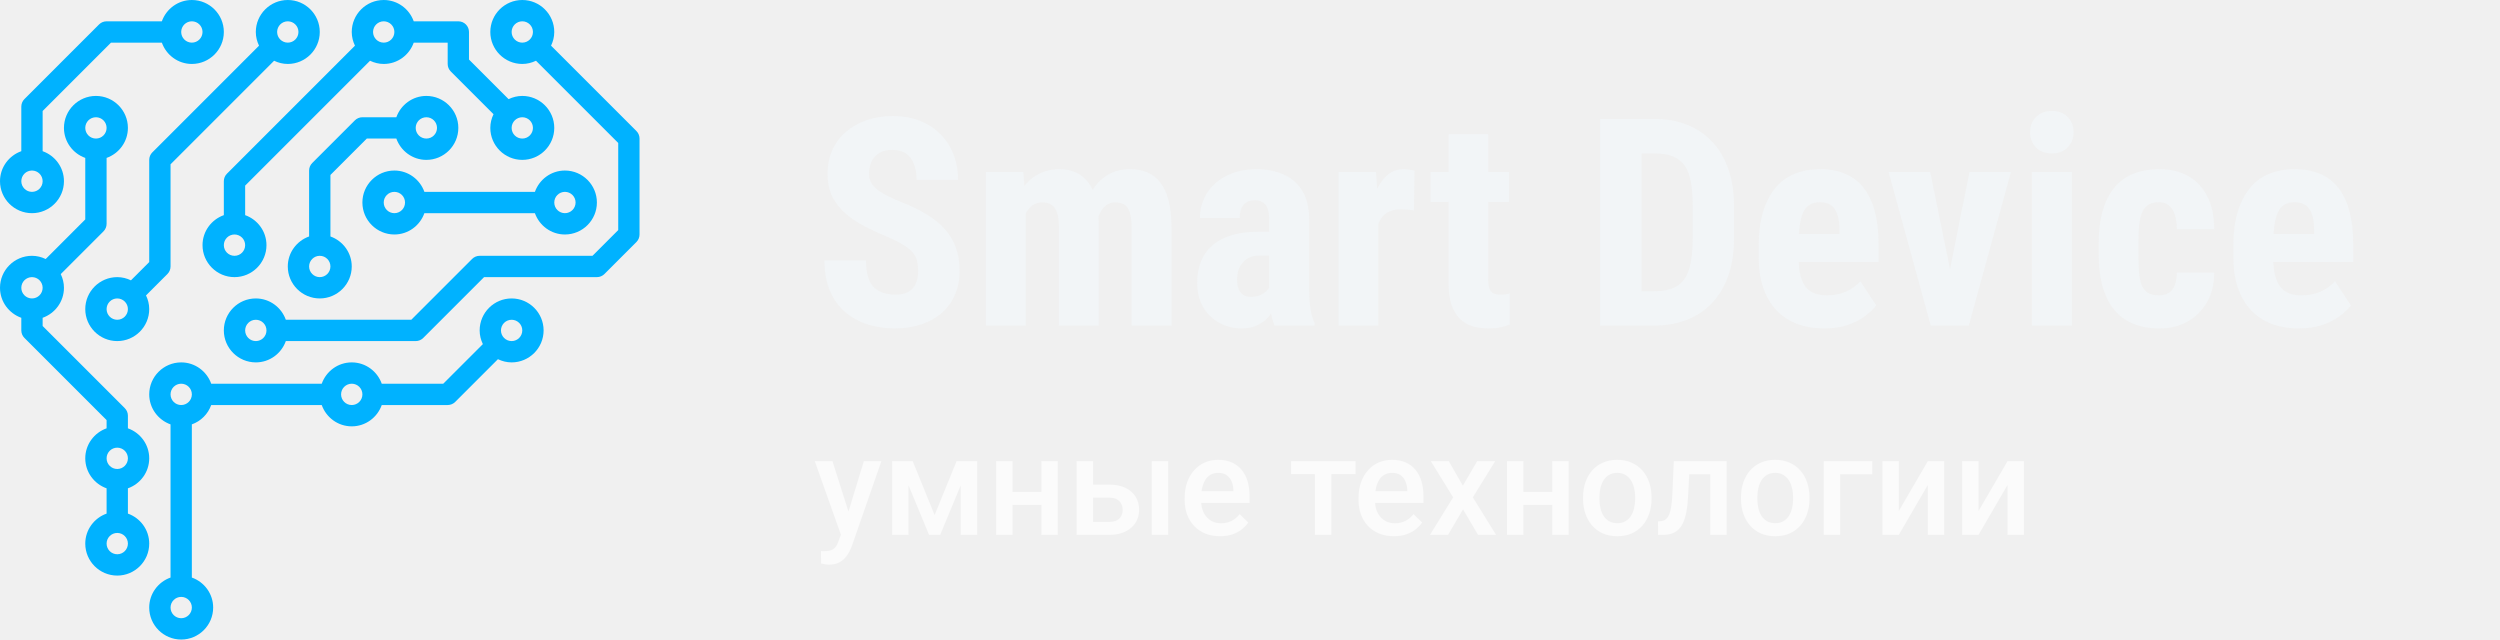
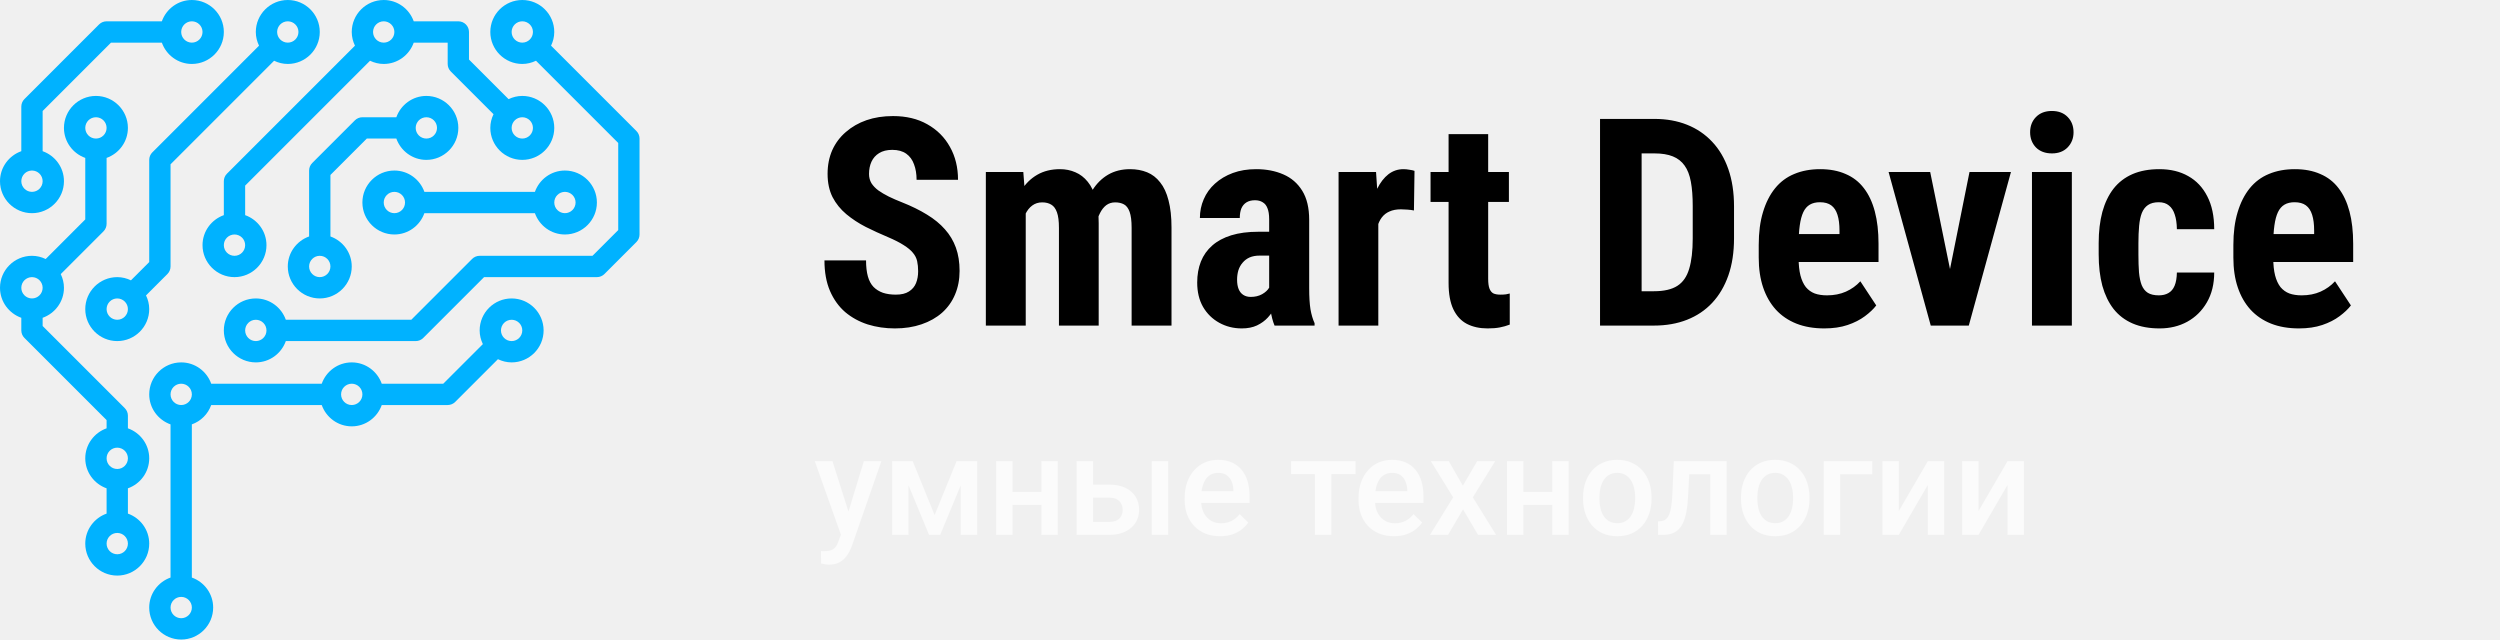
- <svg xmlns="http://www.w3.org/2000/svg" width="215" height="55" viewBox="0 0 215 55" fill="none">
-   <path d="M78.96 23.325C78.96 23.007 78.931 22.718 78.874 22.458C78.817 22.198 78.695 21.957 78.508 21.738C78.329 21.518 78.065 21.298 77.715 21.079C77.373 20.859 76.925 20.631 76.372 20.395C75.713 20.118 75.074 19.825 74.456 19.516C73.837 19.199 73.28 18.832 72.783 18.418C72.287 18.002 71.892 17.514 71.599 16.953C71.314 16.383 71.172 15.716 71.172 14.951C71.172 14.202 71.306 13.523 71.575 12.912C71.851 12.302 72.242 11.781 72.747 11.35C73.251 10.91 73.841 10.572 74.517 10.336C75.2 10.1 75.961 9.982 76.799 9.982C77.939 9.982 78.923 10.218 79.753 10.69C80.592 11.162 81.239 11.809 81.694 12.631C82.158 13.453 82.39 14.397 82.39 15.463H78.826C78.826 14.959 78.752 14.515 78.606 14.133C78.468 13.742 78.244 13.437 77.935 13.217C77.625 12.998 77.227 12.888 76.738 12.888C76.283 12.888 75.904 12.981 75.603 13.168C75.31 13.348 75.09 13.596 74.944 13.913C74.805 14.222 74.736 14.572 74.736 14.963C74.736 15.256 74.805 15.52 74.944 15.756C75.09 15.984 75.29 16.192 75.542 16.379C75.794 16.558 76.091 16.733 76.433 16.904C76.783 17.075 77.165 17.241 77.581 17.404C78.386 17.722 79.098 18.072 79.717 18.454C80.335 18.828 80.852 19.252 81.267 19.724C81.682 20.188 81.995 20.712 82.207 21.298C82.419 21.884 82.524 22.552 82.524 23.3C82.524 24.041 82.394 24.716 82.134 25.327C81.882 25.929 81.511 26.45 81.023 26.889C80.535 27.32 79.945 27.654 79.253 27.89C78.569 28.126 77.804 28.244 76.958 28.244C76.136 28.244 75.359 28.13 74.626 27.902C73.894 27.666 73.247 27.312 72.686 26.84C72.132 26.36 71.697 25.754 71.379 25.021C71.062 24.281 70.903 23.406 70.903 22.397H74.48C74.48 22.934 74.533 23.394 74.639 23.776C74.745 24.151 74.907 24.452 75.127 24.68C75.347 24.899 75.615 25.066 75.933 25.18C76.258 25.286 76.628 25.339 77.043 25.339C77.516 25.339 77.89 25.249 78.166 25.07C78.451 24.891 78.655 24.651 78.777 24.35C78.899 24.049 78.96 23.707 78.96 23.325ZM88.213 17.526V28H84.783V14.792H88.005L88.213 17.526ZM87.725 20.944L86.785 20.969C86.768 20.041 86.85 19.186 87.029 18.405C87.208 17.624 87.476 16.945 87.835 16.367C88.201 15.789 88.66 15.341 89.214 15.024C89.767 14.707 90.414 14.548 91.155 14.548C91.635 14.548 92.079 14.637 92.485 14.816C92.892 14.987 93.246 15.26 93.547 15.634C93.849 16 94.08 16.481 94.243 17.075C94.406 17.661 94.487 18.365 94.487 19.186V28H91.069V19.602C91.069 19.016 91.012 18.568 90.898 18.259C90.784 17.941 90.622 17.722 90.41 17.6C90.199 17.469 89.938 17.404 89.629 17.404C89.303 17.404 89.019 17.494 88.774 17.673C88.53 17.852 88.331 18.104 88.176 18.43C88.03 18.747 87.916 19.121 87.835 19.553C87.761 19.984 87.725 20.448 87.725 20.944ZM94.158 20.602L92.925 20.761C92.909 19.89 92.986 19.081 93.157 18.332C93.328 17.575 93.592 16.916 93.95 16.355C94.308 15.785 94.756 15.341 95.293 15.024C95.838 14.707 96.469 14.548 97.185 14.548C97.722 14.548 98.21 14.637 98.65 14.816C99.089 14.995 99.464 15.284 99.773 15.683C100.09 16.074 100.33 16.59 100.493 17.233C100.664 17.876 100.75 18.658 100.75 19.577V28H97.319V19.589C97.319 18.995 97.262 18.54 97.148 18.222C97.034 17.905 96.872 17.689 96.66 17.575C96.449 17.461 96.196 17.404 95.903 17.404C95.61 17.404 95.354 17.486 95.134 17.648C94.923 17.811 94.744 18.039 94.597 18.332C94.451 18.617 94.341 18.955 94.268 19.345C94.194 19.728 94.158 20.147 94.158 20.602ZM109.148 24.96V18.857C109.148 18.458 109.099 18.141 109.001 17.905C108.912 17.669 108.774 17.498 108.586 17.392C108.407 17.278 108.188 17.221 107.927 17.221C107.634 17.221 107.39 17.282 107.195 17.404C107 17.526 106.853 17.701 106.755 17.929C106.666 18.157 106.621 18.43 106.621 18.747H103.191C103.191 18.177 103.301 17.64 103.521 17.136C103.74 16.623 104.062 16.175 104.485 15.793C104.916 15.402 105.429 15.097 106.023 14.877C106.617 14.658 107.284 14.548 108.025 14.548C108.904 14.548 109.685 14.698 110.369 14.999C111.052 15.293 111.593 15.76 111.992 16.403C112.391 17.046 112.59 17.88 112.59 18.906V24.79C112.59 25.53 112.627 26.132 112.7 26.596C112.782 27.06 112.9 27.459 113.054 27.793V28H109.612C109.457 27.634 109.339 27.178 109.258 26.633C109.185 26.079 109.148 25.522 109.148 24.96ZM109.563 19.931L109.575 21.982H108.318C107.992 21.982 107.708 22.035 107.463 22.141C107.227 22.246 107.028 22.397 106.865 22.592C106.702 22.779 106.58 22.999 106.499 23.252C106.426 23.504 106.389 23.772 106.389 24.057C106.389 24.375 106.434 24.643 106.523 24.863C106.613 25.082 106.747 25.249 106.926 25.363C107.105 25.477 107.317 25.534 107.561 25.534C107.935 25.534 108.261 25.457 108.538 25.302C108.814 25.148 109.018 24.96 109.148 24.741C109.286 24.521 109.331 24.317 109.282 24.13L110.063 25.461C109.966 25.762 109.832 26.075 109.661 26.401C109.498 26.726 109.29 27.027 109.038 27.304C108.786 27.581 108.472 27.809 108.098 27.988C107.732 28.159 107.297 28.244 106.792 28.244C106.084 28.244 105.437 28.081 104.851 27.756C104.265 27.43 103.801 26.975 103.459 26.389C103.126 25.803 102.959 25.107 102.959 24.301C102.959 23.634 103.065 23.032 103.276 22.495C103.496 21.949 103.822 21.49 104.253 21.115C104.684 20.733 105.229 20.44 105.889 20.236C106.548 20.033 107.321 19.931 108.208 19.931H109.563ZM118.535 17.734V28H115.117V14.792H118.34L118.535 17.734ZM121.648 14.694L121.599 18.1C121.444 18.067 121.257 18.043 121.038 18.027C120.826 18.011 120.639 18.002 120.476 18.002C120.094 18.002 119.768 18.064 119.5 18.186C119.231 18.299 119.007 18.474 118.828 18.71C118.657 18.938 118.527 19.223 118.438 19.565C118.348 19.907 118.295 20.293 118.279 20.725L117.632 20.48C117.632 19.618 117.697 18.828 117.827 18.112C117.965 17.388 118.169 16.761 118.438 16.232C118.706 15.695 119.028 15.28 119.402 14.987C119.784 14.694 120.216 14.548 120.696 14.548C120.859 14.548 121.029 14.564 121.208 14.597C121.396 14.621 121.542 14.654 121.648 14.694ZM129.766 14.792V17.368H123.027V14.792H129.766ZM124.578 11.533H127.983V23.972C127.983 24.338 128.02 24.619 128.093 24.814C128.167 25.009 128.276 25.148 128.423 25.229C128.577 25.302 128.781 25.339 129.033 25.339C129.204 25.339 129.363 25.331 129.509 25.314C129.656 25.29 129.766 25.266 129.839 25.241V27.915C129.57 28.02 129.285 28.102 128.984 28.159C128.691 28.216 128.341 28.244 127.935 28.244C127.251 28.244 126.657 28.114 126.152 27.854C125.656 27.593 125.269 27.178 124.993 26.608C124.716 26.031 124.578 25.274 124.578 24.338V11.533ZM142.241 28H139.104L139.128 25.046H142.241C143.104 25.046 143.775 24.891 144.255 24.582C144.736 24.273 145.073 23.785 145.269 23.117C145.472 22.45 145.574 21.575 145.574 20.493V17.722C145.574 16.9 145.521 16.204 145.415 15.634C145.309 15.056 145.13 14.593 144.878 14.243C144.626 13.885 144.288 13.62 143.865 13.449C143.442 13.278 142.917 13.193 142.29 13.193H139.043V10.227H142.29C143.315 10.227 144.247 10.393 145.085 10.727C145.924 11.061 146.644 11.549 147.246 12.192C147.848 12.827 148.312 13.612 148.638 14.548C148.963 15.484 149.126 16.55 149.126 17.746V20.493C149.126 21.697 148.963 22.763 148.638 23.691C148.312 24.619 147.848 25.404 147.246 26.047C146.652 26.682 145.932 27.166 145.085 27.5C144.239 27.833 143.291 28 142.241 28ZM141.179 10.227V28H137.603V10.227H141.179ZM156.89 28.244C155.986 28.244 155.185 28.106 154.485 27.829C153.793 27.552 153.207 27.154 152.727 26.633C152.247 26.104 151.881 25.465 151.628 24.716C151.376 23.968 151.25 23.113 151.25 22.153V21.066C151.25 19.992 151.372 19.052 151.616 18.247C151.86 17.433 152.206 16.749 152.654 16.196C153.101 15.642 153.651 15.231 154.302 14.963C154.961 14.686 155.706 14.548 156.536 14.548C157.366 14.548 158.094 14.686 158.721 14.963C159.355 15.231 159.88 15.638 160.295 16.184C160.71 16.721 161.024 17.388 161.235 18.186C161.447 18.983 161.553 19.911 161.553 20.969V22.531H152.703V20.127H158.196V19.821C158.196 19.284 158.139 18.837 158.025 18.479C157.911 18.112 157.732 17.84 157.488 17.661C157.244 17.482 156.918 17.392 156.511 17.392C156.169 17.392 155.881 17.461 155.645 17.6C155.409 17.738 155.221 17.954 155.083 18.247C154.945 18.54 154.843 18.922 154.778 19.394C154.713 19.858 154.68 20.415 154.68 21.066V22.153C154.68 22.763 154.733 23.276 154.839 23.691C154.945 24.098 155.099 24.431 155.303 24.692C155.514 24.944 155.771 25.127 156.072 25.241C156.373 25.347 156.723 25.4 157.122 25.4C157.724 25.4 158.265 25.294 158.745 25.082C159.233 24.863 159.648 24.566 159.99 24.191L161.357 26.267C161.121 26.576 160.796 26.885 160.381 27.194C159.966 27.504 159.469 27.756 158.892 27.951C158.314 28.146 157.646 28.244 156.89 28.244ZM167.253 25.363L169.377 14.792H172.942L169.316 28H167.18L167.253 25.363ZM165.996 14.792L168.157 25.375L168.193 28H166.045L162.419 14.792H165.996ZM178.179 14.792V28H174.749V14.792H178.179ZM174.59 11.374C174.59 10.845 174.757 10.41 175.09 10.068C175.432 9.718 175.888 9.543 176.458 9.543C177.035 9.543 177.491 9.718 177.825 10.068C178.158 10.41 178.325 10.845 178.325 11.374C178.325 11.895 178.154 12.33 177.812 12.68C177.479 13.022 177.031 13.193 176.47 13.193C175.892 13.193 175.432 13.022 175.09 12.68C174.757 12.33 174.59 11.895 174.59 11.374ZM185.662 25.4C185.979 25.4 186.252 25.335 186.479 25.205C186.715 25.074 186.895 24.863 187.017 24.57C187.139 24.277 187.204 23.898 187.212 23.435H190.422C190.422 24.427 190.211 25.286 189.788 26.01C189.373 26.726 188.811 27.28 188.103 27.67C187.403 28.053 186.61 28.244 185.723 28.244C184.836 28.244 184.062 28.102 183.403 27.817C182.744 27.532 182.199 27.117 181.768 26.572C181.344 26.026 181.023 25.363 180.803 24.582C180.592 23.793 180.486 22.889 180.486 21.872V20.908C180.486 19.907 180.592 19.012 180.803 18.222C181.023 17.433 181.344 16.765 181.768 16.22C182.199 15.675 182.74 15.26 183.391 14.975C184.05 14.69 184.823 14.548 185.71 14.548C186.663 14.548 187.489 14.747 188.188 15.146C188.888 15.537 189.434 16.114 189.824 16.879C190.223 17.644 190.422 18.588 190.422 19.711H187.212C187.204 19.207 187.143 18.788 187.029 18.454C186.923 18.112 186.756 17.852 186.528 17.673C186.309 17.486 186.016 17.392 185.649 17.392C185.267 17.392 184.958 17.474 184.722 17.636C184.494 17.791 184.319 18.019 184.197 18.32C184.083 18.613 184.006 18.979 183.965 19.419C183.924 19.858 183.904 20.354 183.904 20.908V21.872C183.904 22.466 183.92 22.983 183.953 23.422C183.993 23.854 184.071 24.22 184.185 24.521C184.307 24.814 184.482 25.034 184.709 25.18C184.945 25.327 185.263 25.4 185.662 25.4ZM197.71 28.244C196.807 28.244 196.005 28.106 195.305 27.829C194.613 27.552 194.028 27.154 193.547 26.633C193.067 26.104 192.701 25.465 192.449 24.716C192.196 23.968 192.07 23.113 192.07 22.153V21.066C192.07 19.992 192.192 19.052 192.437 18.247C192.681 17.433 193.027 16.749 193.474 16.196C193.922 15.642 194.471 15.231 195.122 14.963C195.781 14.686 196.526 14.548 197.356 14.548C198.186 14.548 198.914 14.686 199.541 14.963C200.176 15.231 200.701 15.638 201.116 16.184C201.531 16.721 201.844 17.388 202.056 18.186C202.267 18.983 202.373 19.911 202.373 20.969V22.531H193.523V20.127H199.016V19.821C199.016 19.284 198.959 18.837 198.845 18.479C198.731 18.112 198.552 17.84 198.308 17.661C198.064 17.482 197.738 17.392 197.332 17.392C196.99 17.392 196.701 17.461 196.465 17.6C196.229 17.738 196.042 17.954 195.903 18.247C195.765 18.54 195.663 18.922 195.598 19.394C195.533 19.858 195.5 20.415 195.5 21.066V22.153C195.5 22.763 195.553 23.276 195.659 23.691C195.765 24.098 195.92 24.431 196.123 24.692C196.335 24.944 196.591 25.127 196.892 25.241C197.193 25.347 197.543 25.4 197.942 25.4C198.544 25.4 199.085 25.294 199.565 25.082C200.054 24.863 200.469 24.566 200.811 24.191L202.178 26.267C201.942 26.576 201.616 26.885 201.201 27.194C200.786 27.504 200.29 27.756 199.712 27.951C199.134 28.146 198.467 28.244 197.71 28.244Z" fill="#F2F5F7" />
+ <svg xmlns="http://www.w3.org/2000/svg" width="215" height="55" viewBox="0 0 215 55">
+   <path d="M78.96 23.325C78.96 23.007 78.931 22.718 78.874 22.458C78.817 22.198 78.695 21.957 78.508 21.738C78.329 21.518 78.065 21.298 77.715 21.079C77.373 20.859 76.925 20.631 76.372 20.395C75.713 20.118 75.074 19.825 74.456 19.516C73.837 19.199 73.28 18.832 72.783 18.418C72.287 18.002 71.892 17.514 71.599 16.953C71.314 16.383 71.172 15.716 71.172 14.951C71.172 14.202 71.306 13.523 71.575 12.912C71.851 12.302 72.242 11.781 72.747 11.35C73.251 10.91 73.841 10.572 74.517 10.336C75.2 10.1 75.961 9.982 76.799 9.982C77.939 9.982 78.923 10.218 79.753 10.69C80.592 11.162 81.239 11.809 81.694 12.631C82.158 13.453 82.39 14.397 82.39 15.463H78.826C78.826 14.959 78.752 14.515 78.606 14.133C78.468 13.742 78.244 13.437 77.935 13.217C77.625 12.998 77.227 12.888 76.738 12.888C76.283 12.888 75.904 12.981 75.603 13.168C75.31 13.348 75.09 13.596 74.944 13.913C74.805 14.222 74.736 14.572 74.736 14.963C74.736 15.256 74.805 15.52 74.944 15.756C75.09 15.984 75.29 16.192 75.542 16.379C75.794 16.558 76.091 16.733 76.433 16.904C76.783 17.075 77.165 17.241 77.581 17.404C78.386 17.722 79.098 18.072 79.717 18.454C80.335 18.828 80.852 19.252 81.267 19.724C81.682 20.188 81.995 20.712 82.207 21.298C82.419 21.884 82.524 22.552 82.524 23.3C82.524 24.041 82.394 24.716 82.134 25.327C81.882 25.929 81.511 26.45 81.023 26.889C80.535 27.32 79.945 27.654 79.253 27.89C78.569 28.126 77.804 28.244 76.958 28.244C76.136 28.244 75.359 28.13 74.626 27.902C73.894 27.666 73.247 27.312 72.686 26.84C72.132 26.36 71.697 25.754 71.379 25.021C71.062 24.281 70.903 23.406 70.903 22.397H74.48C74.48 22.934 74.533 23.394 74.639 23.776C74.745 24.151 74.907 24.452 75.127 24.68C75.347 24.899 75.615 25.066 75.933 25.18C76.258 25.286 76.628 25.339 77.043 25.339C77.516 25.339 77.89 25.249 78.166 25.07C78.451 24.891 78.655 24.651 78.777 24.35C78.899 24.049 78.96 23.707 78.96 23.325ZM88.213 17.526V28H84.783V14.792H88.005L88.213 17.526ZM87.725 20.944L86.785 20.969C86.768 20.041 86.85 19.186 87.029 18.405C87.208 17.624 87.476 16.945 87.835 16.367C88.201 15.789 88.66 15.341 89.214 15.024C89.767 14.707 90.414 14.548 91.155 14.548C91.635 14.548 92.079 14.637 92.485 14.816C92.892 14.987 93.246 15.26 93.547 15.634C93.849 16 94.08 16.481 94.243 17.075C94.406 17.661 94.487 18.365 94.487 19.186V28H91.069V19.602C91.069 19.016 91.012 18.568 90.898 18.259C90.784 17.941 90.622 17.722 90.41 17.6C90.199 17.469 89.938 17.404 89.629 17.404C89.303 17.404 89.019 17.494 88.774 17.673C88.53 17.852 88.331 18.104 88.176 18.43C88.03 18.747 87.916 19.121 87.835 19.553C87.761 19.984 87.725 20.448 87.725 20.944ZM94.158 20.602L92.925 20.761C92.909 19.89 92.986 19.081 93.157 18.332C93.328 17.575 93.592 16.916 93.95 16.355C94.308 15.785 94.756 15.341 95.293 15.024C95.838 14.707 96.469 14.548 97.185 14.548C97.722 14.548 98.21 14.637 98.65 14.816C99.089 14.995 99.464 15.284 99.773 15.683C100.09 16.074 100.33 16.59 100.493 17.233C100.664 17.876 100.75 18.658 100.75 19.577V28H97.319V19.589C97.319 18.995 97.262 18.54 97.148 18.222C97.034 17.905 96.872 17.689 96.66 17.575C96.449 17.461 96.196 17.404 95.903 17.404C95.61 17.404 95.354 17.486 95.134 17.648C94.923 17.811 94.744 18.039 94.597 18.332C94.451 18.617 94.341 18.955 94.268 19.345C94.194 19.728 94.158 20.147 94.158 20.602ZM109.148 24.96V18.857C109.148 18.458 109.099 18.141 109.001 17.905C108.912 17.669 108.774 17.498 108.586 17.392C108.407 17.278 108.188 17.221 107.927 17.221C107.634 17.221 107.39 17.282 107.195 17.404C107 17.526 106.853 17.701 106.755 17.929C106.666 18.157 106.621 18.43 106.621 18.747H103.191C103.191 18.177 103.301 17.64 103.521 17.136C103.74 16.623 104.062 16.175 104.485 15.793C104.916 15.402 105.429 15.097 106.023 14.877C106.617 14.658 107.284 14.548 108.025 14.548C108.904 14.548 109.685 14.698 110.369 14.999C111.052 15.293 111.593 15.76 111.992 16.403C112.391 17.046 112.59 17.88 112.59 18.906V24.79C112.59 25.53 112.627 26.132 112.7 26.596C112.782 27.06 112.9 27.459 113.054 27.793V28H109.612C109.457 27.634 109.339 27.178 109.258 26.633C109.185 26.079 109.148 25.522 109.148 24.96ZM109.563 19.931L109.575 21.982H108.318C107.992 21.982 107.708 22.035 107.463 22.141C107.227 22.246 107.028 22.397 106.865 22.592C106.702 22.779 106.58 22.999 106.499 23.252C106.426 23.504 106.389 23.772 106.389 24.057C106.389 24.375 106.434 24.643 106.523 24.863C106.613 25.082 106.747 25.249 106.926 25.363C107.105 25.477 107.317 25.534 107.561 25.534C107.935 25.534 108.261 25.457 108.538 25.302C108.814 25.148 109.018 24.96 109.148 24.741C109.286 24.521 109.331 24.317 109.282 24.13L110.063 25.461C109.966 25.762 109.832 26.075 109.661 26.401C109.498 26.726 109.29 27.027 109.038 27.304C108.786 27.581 108.472 27.809 108.098 27.988C107.732 28.159 107.297 28.244 106.792 28.244C106.084 28.244 105.437 28.081 104.851 27.756C104.265 27.43 103.801 26.975 103.459 26.389C103.126 25.803 102.959 25.107 102.959 24.301C102.959 23.634 103.065 23.032 103.276 22.495C103.496 21.949 103.822 21.49 104.253 21.115C104.684 20.733 105.229 20.44 105.889 20.236C106.548 20.033 107.321 19.931 108.208 19.931H109.563ZM118.535 17.734V28H115.117V14.792H118.34L118.535 17.734ZM121.648 14.694L121.599 18.1C121.444 18.067 121.257 18.043 121.038 18.027C120.826 18.011 120.639 18.002 120.476 18.002C120.094 18.002 119.768 18.064 119.5 18.186C119.231 18.299 119.007 18.474 118.828 18.71C118.657 18.938 118.527 19.223 118.438 19.565C118.348 19.907 118.295 20.293 118.279 20.725L117.632 20.48C117.632 19.618 117.697 18.828 117.827 18.112C117.965 17.388 118.169 16.761 118.438 16.232C118.706 15.695 119.028 15.28 119.402 14.987C119.784 14.694 120.216 14.548 120.696 14.548C120.859 14.548 121.029 14.564 121.208 14.597C121.396 14.621 121.542 14.654 121.648 14.694ZM129.766 14.792V17.368H123.027V14.792H129.766ZM124.578 11.533H127.983V23.972C127.983 24.338 128.02 24.619 128.093 24.814C128.167 25.009 128.276 25.148 128.423 25.229C128.577 25.302 128.781 25.339 129.033 25.339C129.204 25.339 129.363 25.331 129.509 25.314C129.656 25.29 129.766 25.266 129.839 25.241V27.915C129.57 28.02 129.285 28.102 128.984 28.159C128.691 28.216 128.341 28.244 127.935 28.244C127.251 28.244 126.657 28.114 126.152 27.854C125.656 27.593 125.269 27.178 124.993 26.608C124.716 26.031 124.578 25.274 124.578 24.338V11.533ZM142.241 28H139.104L139.128 25.046H142.241C143.104 25.046 143.775 24.891 144.255 24.582C144.736 24.273 145.073 23.785 145.269 23.117C145.472 22.45 145.574 21.575 145.574 20.493V17.722C145.574 16.9 145.521 16.204 145.415 15.634C145.309 15.056 145.13 14.593 144.878 14.243C144.626 13.885 144.288 13.62 143.865 13.449C143.442 13.278 142.917 13.193 142.29 13.193H139.043V10.227H142.29C143.315 10.227 144.247 10.393 145.085 10.727C145.924 11.061 146.644 11.549 147.246 12.192C147.848 12.827 148.312 13.612 148.638 14.548C148.963 15.484 149.126 16.55 149.126 17.746V20.493C149.126 21.697 148.963 22.763 148.638 23.691C148.312 24.619 147.848 25.404 147.246 26.047C146.652 26.682 145.932 27.166 145.085 27.5C144.239 27.833 143.291 28 142.241 28ZM141.179 10.227V28H137.603V10.227H141.179ZM156.89 28.244C155.986 28.244 155.185 28.106 154.485 27.829C153.793 27.552 153.207 27.154 152.727 26.633C152.247 26.104 151.881 25.465 151.628 24.716C151.376 23.968 151.25 23.113 151.25 22.153V21.066C151.25 19.992 151.372 19.052 151.616 18.247C151.86 17.433 152.206 16.749 152.654 16.196C153.101 15.642 153.651 15.231 154.302 14.963C154.961 14.686 155.706 14.548 156.536 14.548C157.366 14.548 158.094 14.686 158.721 14.963C159.355 15.231 159.88 15.638 160.295 16.184C160.71 16.721 161.024 17.388 161.235 18.186C161.447 18.983 161.553 19.911 161.553 20.969V22.531H152.703V20.127H158.196V19.821C158.196 19.284 158.139 18.837 158.025 18.479C157.911 18.112 157.732 17.84 157.488 17.661C157.244 17.482 156.918 17.392 156.511 17.392C156.169 17.392 155.881 17.461 155.645 17.6C155.409 17.738 155.221 17.954 155.083 18.247C154.945 18.54 154.843 18.922 154.778 19.394C154.713 19.858 154.68 20.415 154.68 21.066V22.153C154.68 22.763 154.733 23.276 154.839 23.691C154.945 24.098 155.099 24.431 155.303 24.692C155.514 24.944 155.771 25.127 156.072 25.241C156.373 25.347 156.723 25.4 157.122 25.4C157.724 25.4 158.265 25.294 158.745 25.082C159.233 24.863 159.648 24.566 159.99 24.191L161.357 26.267C161.121 26.576 160.796 26.885 160.381 27.194C159.966 27.504 159.469 27.756 158.892 27.951C158.314 28.146 157.646 28.244 156.89 28.244ZM167.253 25.363L169.377 14.792H172.942L169.316 28H167.18L167.253 25.363ZM165.996 14.792L168.157 25.375L168.193 28H166.045L162.419 14.792H165.996ZM178.179 14.792V28H174.749V14.792H178.179ZM174.59 11.374C174.59 10.845 174.757 10.41 175.09 10.068C175.432 9.718 175.888 9.543 176.458 9.543C177.035 9.543 177.491 9.718 177.825 10.068C178.158 10.41 178.325 10.845 178.325 11.374C178.325 11.895 178.154 12.33 177.812 12.68C177.479 13.022 177.031 13.193 176.47 13.193C175.892 13.193 175.432 13.022 175.09 12.68C174.757 12.33 174.59 11.895 174.59 11.374ZM185.662 25.4C185.979 25.4 186.252 25.335 186.479 25.205C186.715 25.074 186.895 24.863 187.017 24.57C187.139 24.277 187.204 23.898 187.212 23.435H190.422C190.422 24.427 190.211 25.286 189.788 26.01C189.373 26.726 188.811 27.28 188.103 27.67C187.403 28.053 186.61 28.244 185.723 28.244C184.836 28.244 184.062 28.102 183.403 27.817C182.744 27.532 182.199 27.117 181.768 26.572C181.344 26.026 181.023 25.363 180.803 24.582C180.592 23.793 180.486 22.889 180.486 21.872V20.908C180.486 19.907 180.592 19.012 180.803 18.222C181.023 17.433 181.344 16.765 181.768 16.22C182.199 15.675 182.74 15.26 183.391 14.975C184.05 14.69 184.823 14.548 185.71 14.548C186.663 14.548 187.489 14.747 188.188 15.146C188.888 15.537 189.434 16.114 189.824 16.879C190.223 17.644 190.422 18.588 190.422 19.711H187.212C187.204 19.207 187.143 18.788 187.029 18.454C186.923 18.112 186.756 17.852 186.528 17.673C186.309 17.486 186.016 17.392 185.649 17.392C185.267 17.392 184.958 17.474 184.722 17.636C184.494 17.791 184.319 18.019 184.197 18.32C184.083 18.613 184.006 18.979 183.965 19.419C183.924 19.858 183.904 20.354 183.904 20.908V21.872C183.904 22.466 183.92 22.983 183.953 23.422C183.993 23.854 184.071 24.22 184.185 24.521C184.307 24.814 184.482 25.034 184.709 25.18C184.945 25.327 185.263 25.4 185.662 25.4ZM197.71 28.244C196.807 28.244 196.005 28.106 195.305 27.829C194.613 27.552 194.028 27.154 193.547 26.633C193.067 26.104 192.701 25.465 192.449 24.716C192.196 23.968 192.07 23.113 192.07 22.153V21.066C192.07 19.992 192.192 19.052 192.437 18.247C192.681 17.433 193.027 16.749 193.474 16.196C193.922 15.642 194.471 15.231 195.122 14.963C195.781 14.686 196.526 14.548 197.356 14.548C198.186 14.548 198.914 14.686 199.541 14.963C200.176 15.231 200.701 15.638 201.116 16.184C201.531 16.721 201.844 17.388 202.056 18.186C202.267 18.983 202.373 19.911 202.373 20.969V22.531H193.523V20.127H199.016V19.821C199.016 19.284 198.959 18.837 198.845 18.479C198.731 18.112 198.552 17.84 198.308 17.661C198.064 17.482 197.738 17.392 197.332 17.392C196.99 17.392 196.701 17.461 196.465 17.6C196.229 17.738 196.042 17.954 195.903 18.247C195.765 18.54 195.663 18.922 195.598 19.394C195.533 19.858 195.5 20.415 195.5 21.066V22.153C195.5 22.763 195.553 23.276 195.659 23.691C195.765 24.098 195.92 24.431 196.123 24.692C196.335 24.944 196.591 25.127 196.892 25.241C197.193 25.347 197.543 25.4 197.942 25.4C198.544 25.4 199.085 25.294 199.565 25.082C200.054 24.863 200.469 24.566 200.811 24.191L202.178 26.267C201.942 26.576 201.616 26.885 201.201 27.194C200.786 27.504 200.29 27.756 199.712 27.951C199.134 28.146 198.467 28.244 197.71 28.244Z" />
  <path d="M72.566 45.309L74.289 39.66H75.801L73.258 46.967C73.199 47.123 73.123 47.293 73.029 47.477C72.936 47.66 72.812 47.834 72.66 47.998C72.512 48.166 72.326 48.301 72.103 48.402C71.881 48.508 71.611 48.56 71.295 48.56C71.17 48.56 71.049 48.549 70.932 48.525C70.818 48.506 70.711 48.484 70.609 48.461L70.603 47.383C70.643 47.387 70.689 47.391 70.744 47.395C70.803 47.398 70.85 47.4 70.885 47.4C71.119 47.4 71.314 47.371 71.471 47.312C71.627 47.258 71.754 47.168 71.852 47.043C71.953 46.918 72.039 46.75 72.109 46.539L72.566 45.309ZM71.594 39.66L73.1 44.406L73.352 45.895L72.373 46.147L70.07 39.66H71.594ZM80.377 44.289L82.264 39.66H83.488L80.857 46H79.897L77.272 39.66H78.496L80.377 44.289ZM78.133 39.66V46H76.721V39.66H78.133ZM82.621 46V39.66H84.039V46H82.621ZM89.951 42.309V43.422H86.67V42.309H89.951ZM87.08 39.66V46H85.668V39.66H87.08ZM90.971 39.66V46H89.559V39.66H90.971ZM93.525 41.676H95.394C95.941 41.676 96.406 41.768 96.789 41.951C97.172 42.135 97.463 42.391 97.662 42.719C97.865 43.043 97.967 43.414 97.967 43.832C97.967 44.141 97.91 44.428 97.797 44.693C97.684 44.955 97.516 45.184 97.293 45.379C97.074 45.574 96.805 45.727 96.484 45.836C96.168 45.945 95.805 46 95.394 46H92.588V39.66H94.006V44.881H95.394C95.676 44.881 95.9 44.832 96.068 44.734C96.236 44.637 96.357 44.51 96.432 44.353C96.51 44.197 96.549 44.031 96.549 43.855C96.549 43.676 96.51 43.506 96.432 43.346C96.357 43.185 96.236 43.055 96.068 42.953C95.9 42.852 95.676 42.801 95.394 42.801H93.525V41.676ZM100.463 39.66V46H99.051V39.66H100.463ZM104.928 46.117C104.459 46.117 104.035 46.041 103.656 45.889C103.281 45.732 102.961 45.516 102.695 45.238C102.434 44.961 102.232 44.635 102.092 44.26C101.951 43.885 101.881 43.48 101.881 43.047V42.812C101.881 42.316 101.953 41.867 102.098 41.465C102.242 41.062 102.443 40.719 102.701 40.434C102.959 40.145 103.264 39.924 103.615 39.772C103.967 39.619 104.348 39.543 104.758 39.543C105.211 39.543 105.607 39.619 105.947 39.772C106.287 39.924 106.568 40.139 106.791 40.416C107.018 40.69 107.186 41.016 107.295 41.395C107.408 41.773 107.465 42.191 107.465 42.648V43.252H102.566V42.238H106.07V42.127C106.062 41.873 106.012 41.635 105.918 41.412C105.828 41.19 105.689 41.01 105.502 40.873C105.314 40.736 105.064 40.668 104.752 40.668C104.518 40.668 104.309 40.719 104.125 40.82C103.945 40.918 103.795 41.06 103.674 41.248C103.553 41.435 103.459 41.662 103.393 41.928C103.33 42.19 103.299 42.484 103.299 42.812V43.047C103.299 43.324 103.336 43.582 103.41 43.82C103.488 44.055 103.602 44.26 103.75 44.435C103.898 44.611 104.078 44.75 104.289 44.852C104.5 44.949 104.74 44.998 105.01 44.998C105.35 44.998 105.652 44.93 105.918 44.793C106.184 44.656 106.414 44.463 106.609 44.213L107.354 44.934C107.217 45.133 107.039 45.324 106.82 45.508C106.602 45.688 106.334 45.834 106.018 45.947C105.705 46.06 105.342 46.117 104.928 46.117ZM114.496 39.66V46H113.078V39.66H114.496ZM116.576 39.66V40.773H111.033V39.66H116.576ZM119.881 46.117C119.412 46.117 118.988 46.041 118.609 45.889C118.234 45.732 117.914 45.516 117.648 45.238C117.387 44.961 117.186 44.635 117.045 44.26C116.904 43.885 116.834 43.48 116.834 43.047V42.812C116.834 42.316 116.906 41.867 117.051 41.465C117.195 41.062 117.396 40.719 117.654 40.434C117.912 40.145 118.217 39.924 118.568 39.772C118.92 39.619 119.301 39.543 119.711 39.543C120.164 39.543 120.561 39.619 120.9 39.772C121.24 39.924 121.521 40.139 121.744 40.416C121.971 40.69 122.139 41.016 122.248 41.395C122.361 41.773 122.418 42.191 122.418 42.648V43.252H117.52V42.238H121.023V42.127C121.016 41.873 120.965 41.635 120.871 41.412C120.781 41.19 120.643 41.01 120.455 40.873C120.268 40.736 120.018 40.668 119.705 40.668C119.471 40.668 119.262 40.719 119.078 40.82C118.898 40.918 118.748 41.06 118.627 41.248C118.506 41.435 118.412 41.662 118.346 41.928C118.283 42.19 118.252 42.484 118.252 42.812V43.047C118.252 43.324 118.289 43.582 118.363 43.82C118.441 44.055 118.555 44.26 118.703 44.435C118.852 44.611 119.031 44.75 119.242 44.852C119.453 44.949 119.693 44.998 119.963 44.998C120.303 44.998 120.605 44.93 120.871 44.793C121.137 44.656 121.367 44.463 121.562 44.213L122.307 44.934C122.17 45.133 121.992 45.324 121.773 45.508C121.555 45.688 121.287 45.834 120.971 45.947C120.658 46.06 120.295 46.117 119.881 46.117ZM124.598 39.66L125.805 41.764L127.035 39.66H128.588L126.666 42.772L128.664 46H127.111L125.822 43.809L124.533 46H122.975L124.967 42.772L123.051 39.66H124.598ZM133.885 42.309V43.422H130.604V42.309H133.885ZM131.014 39.66V46H129.602V39.66H131.014ZM134.904 39.66V46H133.492V39.66H134.904ZM136.141 42.9V42.766C136.141 42.309 136.207 41.885 136.34 41.494C136.473 41.1 136.664 40.758 136.914 40.469C137.168 40.176 137.477 39.949 137.84 39.789C138.207 39.625 138.621 39.543 139.082 39.543C139.547 39.543 139.961 39.625 140.324 39.789C140.691 39.949 141.002 40.176 141.256 40.469C141.51 40.758 141.703 41.1 141.836 41.494C141.969 41.885 142.035 42.309 142.035 42.766V42.9C142.035 43.357 141.969 43.781 141.836 44.172C141.703 44.562 141.51 44.904 141.256 45.197C141.002 45.486 140.693 45.713 140.33 45.877C139.967 46.037 139.555 46.117 139.094 46.117C138.629 46.117 138.213 46.037 137.846 45.877C137.482 45.713 137.174 45.486 136.92 45.197C136.666 44.904 136.473 44.562 136.34 44.172C136.207 43.781 136.141 43.357 136.141 42.9ZM137.553 42.766V42.9C137.553 43.185 137.582 43.455 137.641 43.709C137.699 43.963 137.791 44.185 137.916 44.377C138.041 44.568 138.201 44.719 138.396 44.828C138.592 44.938 138.824 44.992 139.094 44.992C139.355 44.992 139.582 44.938 139.773 44.828C139.969 44.719 140.129 44.568 140.254 44.377C140.379 44.185 140.471 43.963 140.529 43.709C140.592 43.455 140.623 43.185 140.623 42.9V42.766C140.623 42.484 140.592 42.219 140.529 41.969C140.471 41.715 140.377 41.49 140.248 41.295C140.123 41.1 139.963 40.947 139.768 40.838C139.576 40.725 139.348 40.668 139.082 40.668C138.816 40.668 138.586 40.725 138.391 40.838C138.199 40.947 138.041 41.1 137.916 41.295C137.791 41.49 137.699 41.715 137.641 41.969C137.582 42.219 137.553 42.484 137.553 42.766ZM147.385 39.66V40.785H144.291V39.66H147.385ZM148.492 39.66V46H147.08V39.66H148.492ZM143.945 39.66H145.34L145.17 42.795C145.146 43.26 145.1 43.67 145.029 44.025C144.963 44.377 144.873 44.68 144.76 44.934C144.646 45.184 144.508 45.387 144.344 45.543C144.18 45.699 143.988 45.815 143.77 45.889C143.551 45.963 143.305 46 143.031 46H142.592L142.586 44.84L142.809 44.822C142.953 44.81 143.078 44.773 143.184 44.711C143.289 44.645 143.379 44.551 143.453 44.43C143.531 44.309 143.594 44.152 143.641 43.961C143.691 43.77 143.73 43.543 143.758 43.281C143.789 43.02 143.812 42.715 143.828 42.367L143.945 39.66ZM149.723 42.9V42.766C149.723 42.309 149.789 41.885 149.922 41.494C150.055 41.1 150.246 40.758 150.496 40.469C150.75 40.176 151.059 39.949 151.422 39.789C151.789 39.625 152.203 39.543 152.664 39.543C153.129 39.543 153.543 39.625 153.906 39.789C154.273 39.949 154.584 40.176 154.838 40.469C155.092 40.758 155.285 41.1 155.418 41.494C155.551 41.885 155.617 42.309 155.617 42.766V42.9C155.617 43.357 155.551 43.781 155.418 44.172C155.285 44.562 155.092 44.904 154.838 45.197C154.584 45.486 154.275 45.713 153.912 45.877C153.549 46.037 153.137 46.117 152.676 46.117C152.211 46.117 151.795 46.037 151.428 45.877C151.064 45.713 150.756 45.486 150.502 45.197C150.248 44.904 150.055 44.562 149.922 44.172C149.789 43.781 149.723 43.357 149.723 42.9ZM151.135 42.766V42.9C151.135 43.185 151.164 43.455 151.223 43.709C151.281 43.963 151.373 44.185 151.498 44.377C151.623 44.568 151.783 44.719 151.979 44.828C152.174 44.938 152.406 44.992 152.676 44.992C152.938 44.992 153.164 44.938 153.355 44.828C153.551 44.719 153.711 44.568 153.836 44.377C153.961 44.185 154.053 43.963 154.111 43.709C154.174 43.455 154.205 43.185 154.205 42.9V42.766C154.205 42.484 154.174 42.219 154.111 41.969C154.053 41.715 153.959 41.49 153.83 41.295C153.705 41.1 153.545 40.947 153.35 40.838C153.158 40.725 152.93 40.668 152.664 40.668C152.398 40.668 152.168 40.725 151.973 40.838C151.781 40.947 151.623 41.1 151.498 41.295C151.373 41.49 151.281 41.715 151.223 41.969C151.164 42.219 151.135 42.484 151.135 42.766ZM161.02 39.66V40.785H158.254V46H156.842V39.66H161.02ZM163.299 43.938L165.789 39.66H167.201V46H165.789V41.717L163.299 46H161.887V39.66H163.299V43.938ZM170.154 43.938L172.645 39.66H174.057V46H172.645V41.717L170.154 46H168.742V39.66H170.154V43.938Z" fill="white" fill-opacity="0.7" />
  <path d="M33.917 14.666C35.11 14.666 36.118 15.435 36.498 16.5H46.002C46.382 15.435 47.39 14.666 48.583 14.666C50.099 14.666 51.333 15.9 51.333 17.416C51.333 18.933 50.099 20.166 48.583 20.166C47.39 20.166 46.382 19.397 46.002 18.333H36.497C36.118 19.397 35.109 20.166 33.916 20.166C32.4 20.166 31.166 18.933 31.166 17.416C31.166 15.9 32.401 14.666 33.917 14.666ZM48.583 18.333C49.088 18.333 49.5 17.922 49.5 17.416C49.5 16.91 49.088 16.5 48.583 16.5C48.078 16.5 47.667 16.91 47.667 17.416C47.667 17.922 48.078 18.333 48.583 18.333ZM33.917 18.333C34.422 18.333 34.833 17.922 34.833 17.416C34.833 16.91 34.422 16.5 33.917 16.5C33.412 16.5 33 16.91 33 17.416C33 17.922 33.412 18.333 33.917 18.333Z" fill="#00B2FF" />
  <path d="M26.583 20.335V14.666C26.583 14.423 26.68 14.19 26.852 14.018L30.519 10.352C30.69 10.179 30.924 10.083 31.167 10.083H34.085C34.465 9.019 35.473 8.25 36.667 8.25C38.183 8.25 39.417 9.484 39.417 11C39.417 12.516 38.183 13.75 36.667 13.75C35.473 13.75 34.465 12.981 34.085 11.916H31.546L28.417 15.046V20.335C29.481 20.715 30.25 21.723 30.25 22.916C30.25 24.432 29.016 25.666 27.5 25.666C25.984 25.666 24.75 24.432 24.75 22.916C24.75 21.723 25.519 20.715 26.583 20.335ZM36.667 11.916C37.172 11.916 37.583 11.506 37.583 11C37.583 10.494 37.172 10.083 36.667 10.083C36.162 10.083 35.75 10.494 35.75 11C35.75 11.506 36.162 11.916 36.667 11.916ZM27.5 23.833C28.005 23.833 28.417 23.422 28.417 22.916C28.417 22.41 28.005 22 27.5 22C26.995 22 26.583 22.41 26.583 22.916C26.583 23.422 26.995 23.833 27.5 23.833Z" fill="#00B2FF" />
  <path d="M10.083 23.833C10.507 23.833 10.903 23.936 11.261 24.109L12.833 22.537V13.75C12.833 13.506 12.93 13.273 13.102 13.102L22.276 3.928C22.104 3.569 22 3.173 22 2.75C22 1.234 23.234 0 24.75 0C26.266 0 27.5 1.234 27.5 2.75C27.5 4.266 26.266 5.5 24.75 5.5C24.326 5.5 23.93 5.396 23.572 5.224L14.667 14.129V22.916C14.667 23.16 14.57 23.393 14.398 23.564L12.557 25.405C12.73 25.763 12.833 26.159 12.833 26.583C12.833 28.099 11.6 29.333 10.083 29.333C8.567 29.333 7.333 28.099 7.333 26.583C7.333 25.067 8.567 23.833 10.083 23.833ZM24.75 3.667C25.255 3.667 25.667 3.256 25.667 2.75C25.667 2.244 25.255 1.833 24.75 1.833C24.245 1.833 23.833 2.244 23.833 2.75C23.833 3.256 24.245 3.667 24.75 3.667ZM10.083 27.5C10.588 27.5 11 27.089 11 26.583C11 26.077 10.588 25.666 10.083 25.666C9.578 25.666 9.167 26.077 9.167 26.583C9.167 27.089 9.578 27.5 10.083 27.5Z" fill="#00B2FF" />
  <path d="M1.833 13.002V9.167C1.833 8.923 1.93 8.69 2.102 8.518L8.519 2.102C8.69 1.93 8.924 1.833 9.167 1.833H13.919C14.298 0.769 15.306 0 16.5 0C18.016 0 19.25 1.234 19.25 2.75C19.25 4.266 18.016 5.5 16.5 5.5C15.306 5.5 14.298 4.731 13.919 3.667H9.546L3.667 9.546V13.002C4.731 13.381 5.5 14.39 5.5 15.583C5.5 17.099 4.266 18.333 2.75 18.333C1.234 18.333 3.05176e-05 17.099 3.05176e-05 15.583C3.05176e-05 14.39 0.769 13.381 1.833 13.002ZM16.5 3.667C17.005 3.667 17.417 3.256 17.417 2.75C17.417 2.244 17.005 1.833 16.5 1.833C15.995 1.833 15.583 2.244 15.583 2.75C15.583 3.256 15.995 3.667 16.5 3.667ZM2.75 16.5C3.255 16.5 3.667 16.089 3.667 15.583C3.667 15.077 3.255 14.666 2.75 14.666C2.245 14.666 1.833 15.077 1.833 15.583C1.833 16.089 2.245 16.5 2.75 16.5Z" fill="#00B2FF" />
  <path d="M14.666 49.669V36.497C13.602 36.118 12.833 35.11 12.833 33.916C12.833 32.4 14.067 31.166 15.583 31.166C16.777 31.166 17.785 31.935 18.165 32.999H27.669C28.048 31.935 29.056 31.166 30.25 31.166C31.444 31.166 32.452 31.935 32.831 32.999H38.12L41.526 29.594C41.354 29.236 41.25 28.84 41.25 28.416C41.25 26.9 42.484 25.666 44 25.666C45.516 25.666 46.75 26.9 46.75 28.416C46.75 29.932 45.516 31.166 44 31.166C43.577 31.166 43.181 31.063 42.822 30.89L39.148 34.564C38.977 34.736 38.743 34.833 38.5 34.833H32.831C32.452 35.897 31.444 36.666 30.25 36.666C29.056 36.666 28.048 35.897 27.669 34.833H18.164C17.887 35.609 17.276 36.221 16.499 36.497V49.669C17.563 50.048 18.332 51.057 18.332 52.25C18.332 53.766 17.099 55 15.582 55C14.066 55 12.832 53.766 12.832 52.25C12.832 51.057 13.601 50.048 14.666 49.669ZM44 29.333C44.505 29.333 44.917 28.922 44.917 28.416C44.917 27.91 44.505 27.5 44 27.5C43.495 27.5 43.083 27.91 43.083 28.416C43.083 28.922 43.495 29.333 44 29.333ZM30.25 34.833C30.755 34.833 31.167 34.422 31.167 33.916C31.167 33.41 30.755 32.999 30.25 32.999C29.745 32.999 29.333 33.41 29.333 33.916C29.333 34.422 29.745 34.833 30.25 34.833ZM15.583 53.166C16.088 53.166 16.5 52.755 16.5 52.249C16.5 51.743 16.088 51.333 15.583 51.333C15.078 51.333 14.667 51.743 14.667 52.249C14.667 52.755 15.078 53.166 15.583 53.166ZM15.583 34.833C16.088 34.833 16.5 34.422 16.5 33.916C16.5 33.41 16.088 32.999 15.583 32.999C15.078 32.999 14.667 33.41 14.667 33.916C14.667 34.422 15.078 34.833 15.583 34.833Z" fill="#00B2FF" />
  <path d="M19.25 18.502V15.583C19.25 15.339 19.346 15.106 19.519 14.935L30.526 3.928C30.354 3.569 30.25 3.173 30.25 2.75C30.25 1.234 31.484 0 33 0C34.194 0 35.202 0.769 35.581 1.833H39.417C39.923 1.833 40.333 2.243 40.333 2.75V5.12L43.739 8.526C44.097 8.353 44.493 8.25 44.917 8.25C46.433 8.25 47.667 9.484 47.667 11C47.667 12.516 46.433 13.75 44.917 13.75C43.401 13.75 42.167 12.516 42.167 11C42.167 10.576 42.27 10.18 42.443 9.822L38.769 6.148C38.596 5.977 38.5 5.744 38.5 5.5V3.667H35.581C35.202 4.731 34.194 5.5 33 5.5C32.577 5.5 32.181 5.396 31.822 5.224L21.083 15.963V18.502C22.148 18.881 22.917 19.89 22.917 21.083C22.917 22.599 21.683 23.833 20.167 23.833C18.651 23.833 17.417 22.599 17.417 21.083C17.417 19.89 18.186 18.881 19.25 18.502ZM44.917 11.916C45.422 11.916 45.833 11.506 45.833 11C45.833 10.494 45.422 10.083 44.917 10.083C44.412 10.083 44 10.494 44 11C44 11.506 44.412 11.916 44.917 11.916ZM33 3.667C33.505 3.667 33.917 3.256 33.917 2.75C33.917 2.244 33.505 1.833 33 1.833C32.495 1.833 32.083 2.244 32.083 2.75C32.083 3.256 32.495 3.667 33 3.667ZM20.167 22C20.672 22 21.083 21.589 21.083 21.083C21.083 20.577 20.672 20.166 20.167 20.166C19.662 20.166 19.25 20.577 19.25 21.083C19.25 21.589 19.662 22 20.167 22Z" fill="#00B2FF" />
  <path d="M22 25.666C23.194 25.666 24.202 26.435 24.581 27.5H35.37L40.602 22.268C40.773 22.096 41.007 22 41.25 22H50.954L53.167 19.787V12.296L46.095 5.224C45.736 5.396 45.34 5.5 44.917 5.5C43.401 5.5 42.167 4.266 42.167 2.75C42.167 1.234 43.401 0 44.917 0C46.433 0 47.667 1.234 47.667 2.75C47.667 3.173 47.563 3.569 47.391 3.928L54.731 11.268C54.904 11.44 55 11.673 55 11.916V20.166C55 20.41 54.904 20.643 54.731 20.814L51.981 23.564C51.81 23.737 51.576 23.833 51.333 23.833H41.63L36.398 29.064C36.227 29.237 35.993 29.333 35.75 29.333H24.581C24.202 30.397 23.194 31.166 22 31.166C20.484 31.166 19.25 29.932 19.25 28.416C19.25 26.9 20.484 25.666 22 25.666ZM44.917 1.833C44.412 1.833 44 2.244 44 2.75C44 3.256 44.412 3.667 44.917 3.667C45.422 3.667 45.833 3.256 45.833 2.75C45.833 2.244 45.422 1.833 44.917 1.833ZM22 29.333C22.505 29.333 22.917 28.922 22.917 28.416C22.917 27.91 22.505 27.5 22 27.5C21.495 27.5 21.083 27.91 21.083 28.416C21.083 28.922 21.495 29.333 22 29.333Z" fill="#00B2FF" />
  <path d="M2.75 22C3.174 22 3.57 22.103 3.928 22.276L7.333 18.87V13.581C6.269 13.202 5.5 12.193 5.5 11C5.5 9.484 6.734 8.25 8.25 8.25C9.766 8.25 11 9.484 11 11C11 12.193 10.231 13.202 9.167 13.581V19.25C9.167 19.494 9.07 19.726 8.898 19.898L5.224 23.572C5.396 23.93 5.5 24.326 5.5 24.75C5.5 25.943 4.731 26.951 3.667 27.331V28.037L10.731 35.101C10.904 35.273 11 35.506 11 35.749V36.835C12.064 37.214 12.833 38.222 12.833 39.416C12.833 40.609 12.064 41.618 11 41.997V44.169C12.064 44.548 12.833 45.557 12.833 46.75C12.833 48.266 11.6 49.5 10.083 49.5C8.567 49.5 7.333 48.266 7.333 46.75C7.333 45.557 8.102 44.548 9.167 44.169V41.997C8.102 41.618 7.333 40.609 7.333 39.416C7.333 38.222 8.102 37.214 9.167 36.835V36.129L2.102 29.064C1.93 28.893 1.833 28.66 1.833 28.416V27.331C0.769 26.951 1.14441e-05 25.943 1.14441e-05 24.75C1.14441e-05 23.233 1.234 22 2.75 22ZM8.25 11.916C8.755 11.916 9.167 11.506 9.167 11C9.167 10.494 8.755 10.083 8.25 10.083C7.745 10.083 7.333 10.494 7.333 11C7.333 11.506 7.745 11.916 8.25 11.916ZM10.083 47.666C10.588 47.666 11 47.255 11 46.749C11 46.243 10.588 45.833 10.083 45.833C9.578 45.833 9.167 46.243 9.167 46.749C9.167 47.255 9.578 47.666 10.083 47.666ZM10.083 40.333C10.588 40.333 11 39.922 11 39.416C11 38.91 10.588 38.499 10.083 38.499C9.578 38.499 9.167 38.91 9.167 39.416C9.167 39.922 9.578 40.333 10.083 40.333ZM2.75 25.666C3.255 25.666 3.667 25.256 3.667 24.75C3.667 24.244 3.255 23.833 2.75 23.833C2.245 23.833 1.833 24.244 1.833 24.75C1.833 25.256 2.245 25.666 2.75 25.666Z" fill="#00B2FF" />
</svg>
